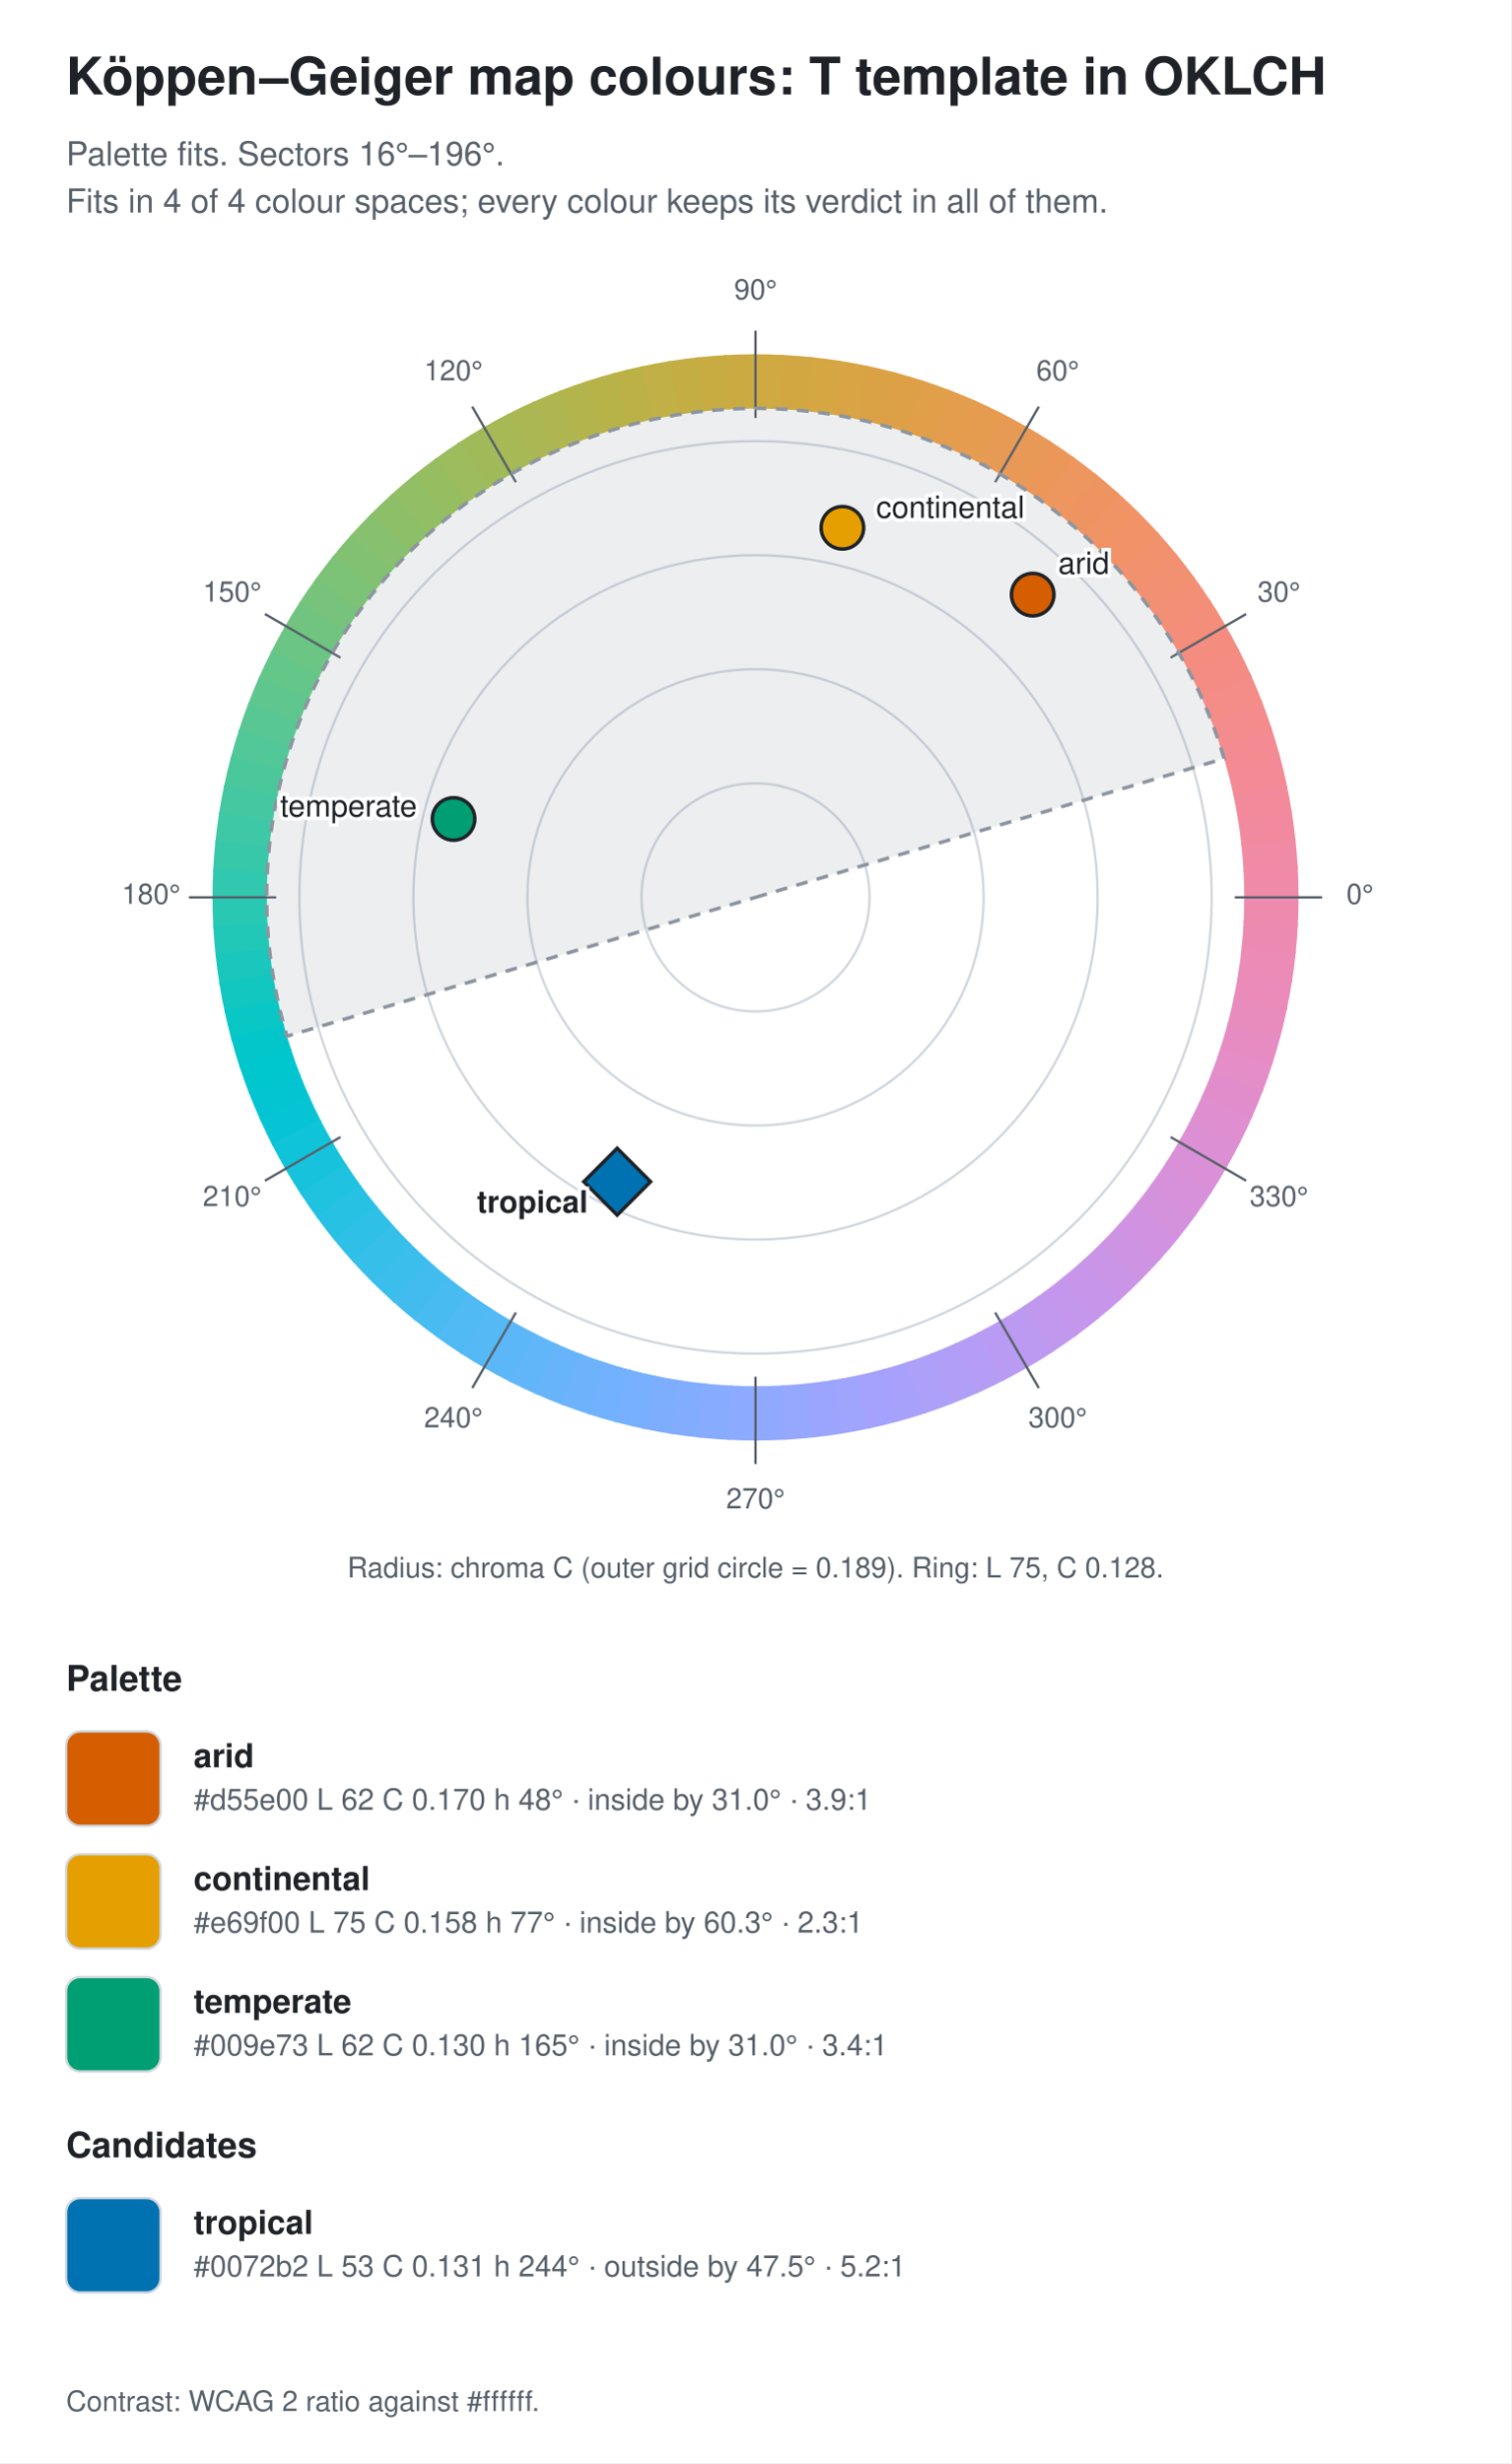
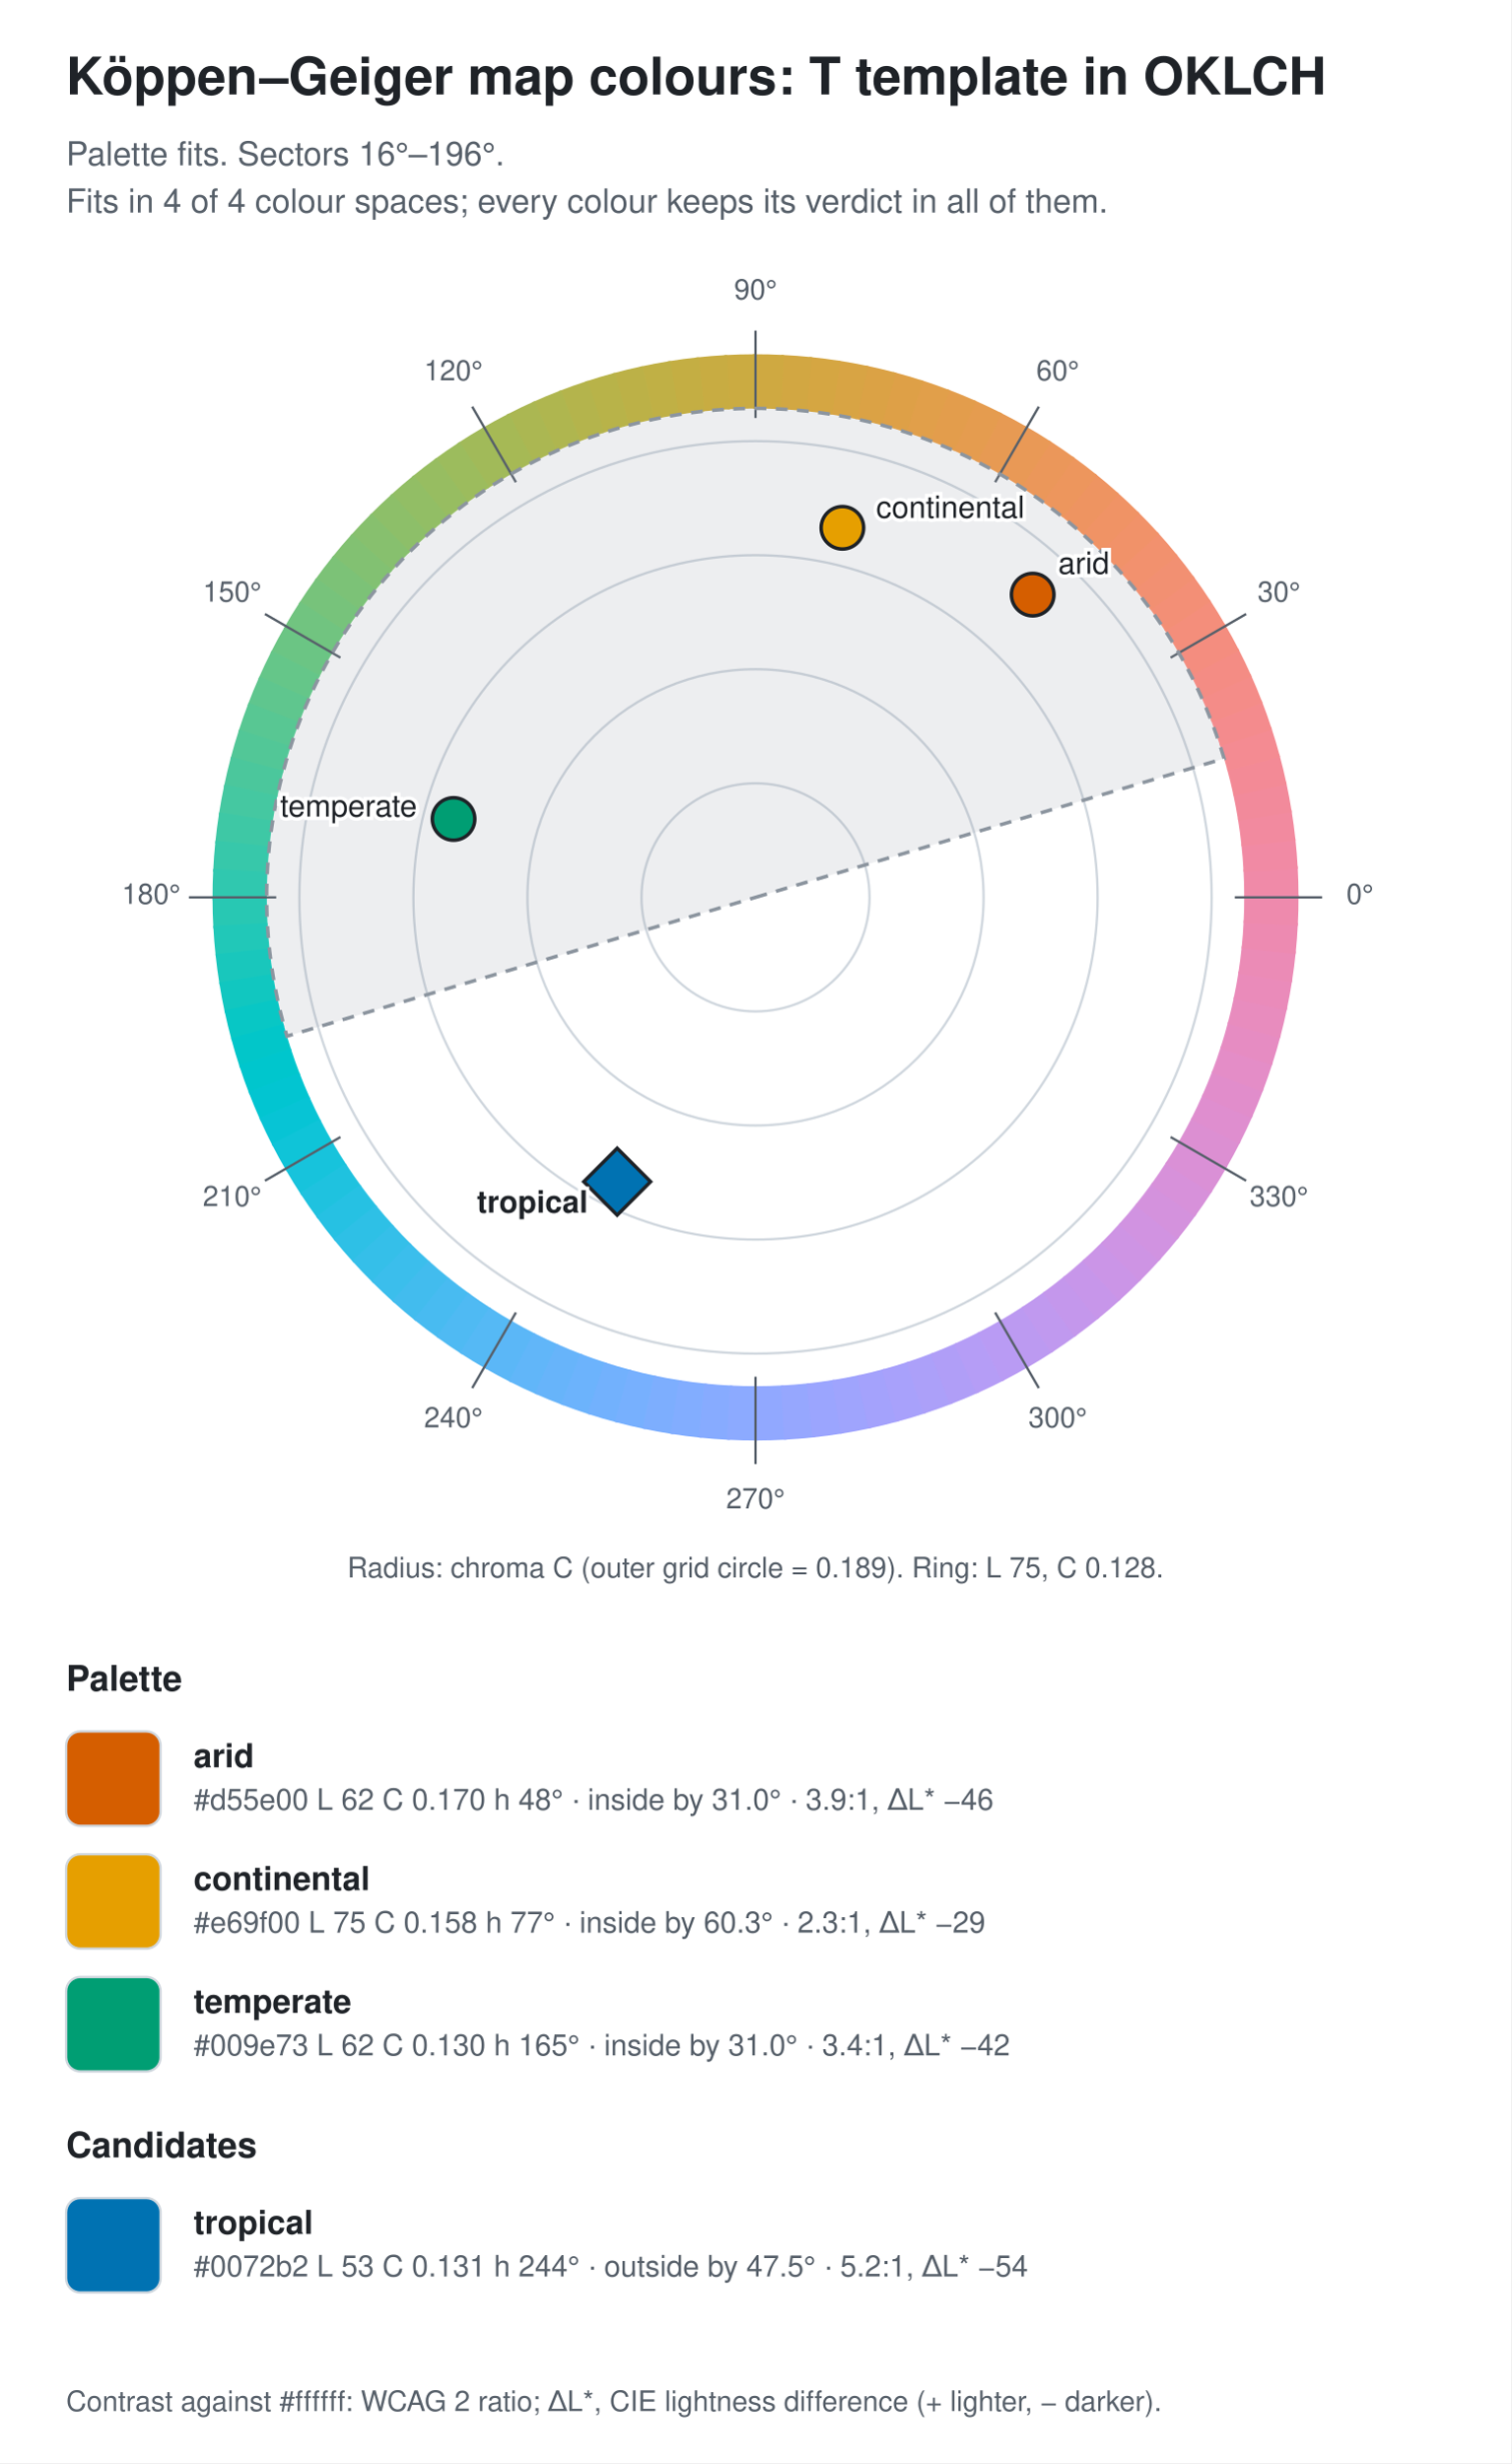
<svg xmlns="http://www.w3.org/2000/svg" width="640" height="1043" viewBox="0 0 640 1043" font-family="-apple-system, 'Segoe UI', Helvetica, Arial, sans-serif">
  <rect width="640" height="1043" fill="#ffffff" />
  <text x="28" y="40" fill="#1f2328" font-size="22" font-weight="600">Köppen–Geiger map colours: T template in OKLCH</text>
  <g transform="translate(320,380)">
    <path d="M 230.00 -0.00 A 230 230 0 0 0 229.62 -13.24 L 206.66 -11.92 A 207.0 207.0 0 0 1 207.00 -0.00 Z" fill="#f08aa8" />
    <path d="M 229.68 -12.04 A 230 230 0 0 0 228.61 -25.24 L 205.75 -22.72 A 207.0 207.0 0 0 1 206.72 -10.83 Z" fill="#f18aa4" />
    <path d="M 228.74 -24.04 A 230 230 0 0 0 226.98 -37.17 L 204.28 -33.45 A 207.0 207.0 0 0 1 205.87 -21.64 Z" fill="#f28a9f" />
    <path d="M 227.17 -35.98 A 230 230 0 0 0 224.72 -49.00 L 202.25 -44.10 A 207.0 207.0 0 0 1 204.45 -32.38 Z" fill="#f28a9b" />
    <path d="M 224.97 -47.82 A 230 230 0 0 0 221.85 -60.69 L 199.66 -54.62 A 207.0 207.0 0 0 1 202.48 -43.04 Z" fill="#f38a96" />
    <path d="M 222.16 -59.53 A 230 230 0 0 0 218.37 -72.22 L 196.53 -65.00 A 207.0 207.0 0 0 1 199.95 -53.58 Z" fill="#f48b92" />
    <path d="M 218.74 -71.07 A 230 230 0 0 0 214.29 -83.55 L 192.86 -75.19 A 207.0 207.0 0 0 1 196.87 -63.97 Z" fill="#f48b8d" />
    <path d="M 214.72 -82.42 A 230 230 0 0 0 209.62 -94.65 L 188.66 -85.18 A 207.0 207.0 0 0 1 193.25 -74.18 Z" fill="#f48c88" />
    <path d="M 210.12 -93.55 A 230 230 0 0 0 204.38 -105.49 L 183.94 -94.94 A 207.0 207.0 0 0 1 189.10 -84.19 Z" fill="#f48c84" />
    <path d="M 204.93 -104.42 A 230 230 0 0 0 198.58 -116.04 L 178.72 -104.44 A 207.0 207.0 0 0 1 184.44 -93.98 Z" fill="#f48d7f" />
    <path d="M 199.19 -115.00 A 230 230 0 0 0 192.24 -126.28 L 173.01 -113.65 A 207.0 207.0 0 0 1 179.27 -103.50 Z" fill="#f48e7b" />
    <path d="M 192.89 -125.27 A 230 230 0 0 0 185.36 -136.16 L 166.83 -122.55 A 207.0 207.0 0 0 1 173.60 -112.74 Z" fill="#f38f76" />
    <path d="M 186.07 -135.19 A 230 230 0 0 0 177.98 -145.68 L 160.18 -131.11 A 207.0 207.0 0 0 1 167.47 -121.67 Z" fill="#f29072" />
    <path d="M 178.74 -144.74 A 230 230 0 0 0 170.12 -154.79 L 153.10 -139.31 A 207.0 207.0 0 0 1 160.87 -130.27 Z" fill="#f2916e" />
    <path d="M 170.92 -153.90 A 230 230 0 0 0 161.78 -163.48 L 145.60 -147.14 A 207.0 207.0 0 0 1 153.83 -138.51 Z" fill="#f19269" />
    <path d="M 162.63 -162.63 A 230 230 0 0 0 153.00 -171.73 L 137.70 -154.55 A 207.0 207.0 0 0 1 146.37 -146.37 Z" fill="#f09365" />
    <path d="M 153.90 -170.92 A 230 230 0 0 0 143.81 -179.50 L 129.43 -161.55 A 207.0 207.0 0 0 1 138.51 -153.83 Z" fill="#ee9461" />
    <path d="M 144.74 -178.74 A 230 230 0 0 0 134.21 -186.78 L 120.79 -168.10 A 207.0 207.0 0 0 1 130.27 -160.87 Z" fill="#ed965d" />
    <path d="M 135.19 -186.07 A 230 230 0 0 0 124.26 -193.55 L 111.83 -174.19 A 207.0 207.0 0 0 1 121.67 -167.47 Z" fill="#eb975a" />
    <path d="M 125.27 -192.89 A 230 230 0 0 0 113.96 -199.79 L 102.56 -179.81 A 207.0 207.0 0 0 1 112.74 -173.60 Z" fill="#e99956" />
    <path d="M 115.00 -199.19 A 230 230 0 0 0 103.34 -205.48 L 93.01 -184.93 A 207.0 207.0 0 0 1 103.50 -179.27 Z" fill="#e79a53" />
    <path d="M 104.42 -204.93 A 230 230 0 0 0 92.45 -210.60 L 83.20 -189.54 A 207.0 207.0 0 0 1 93.98 -184.44 Z" fill="#e59c4f" />
    <path d="M 93.55 -210.12 A 230 230 0 0 0 81.30 -215.15 L 73.17 -193.64 A 207.0 207.0 0 0 1 84.19 -189.10 Z" fill="#e39d4c" />
    <path d="M 82.42 -214.72 A 230 230 0 0 0 69.93 -219.11 L 62.93 -197.20 A 207.0 207.0 0 0 1 74.18 -193.25 Z" fill="#e19f4a" />
    <path d="M 71.07 -218.74 A 230 230 0 0 0 58.36 -222.47 L 52.53 -200.22 A 207.0 207.0 0 0 1 63.97 -196.87 Z" fill="#dea047" />
    <path d="M 59.53 -222.16 A 230 230 0 0 0 46.64 -225.22 L 41.98 -202.70 A 207.0 207.0 0 0 1 53.58 -199.95 Z" fill="#dba245" />
    <path d="M 47.82 -224.97 A 230 230 0 0 0 34.79 -227.35 L 31.31 -204.62 A 207.0 207.0 0 0 1 43.04 -202.48 Z" fill="#d8a444" />
    <path d="M 35.98 -227.17 A 230 230 0 0 0 22.84 -228.86 L 20.56 -205.98 A 207.0 207.0 0 0 1 32.38 -204.45 Z" fill="#d5a642" />
    <path d="M 24.04 -228.74 A 230 230 0 0 0 10.83 -229.74 L 9.75 -206.77 A 207.0 207.0 0 0 1 21.64 -205.87 Z" fill="#d2a742" />
    <path d="M 12.04 -229.68 A 230 230 0 0 0 -1.20 -230.00 L -1.08 -207.00 A 207.0 207.0 0 0 1 10.83 -206.72 Z" fill="#cfa941" />
    <path d="M 0.00 -230.00 A 230 230 0 0 0 -13.24 -229.62 L -11.92 -206.66 A 207.0 207.0 0 0 1 0.00 -207.00 Z" fill="#cbab41" />
    <path d="M -12.04 -229.68 A 230 230 0 0 0 -25.24 -228.61 L -22.72 -205.75 A 207.0 207.0 0 0 1 -10.83 -206.72 Z" fill="#c8ac42" />
    <path d="M -24.04 -228.74 A 230 230 0 0 0 -37.17 -226.98 L -33.45 -204.28 A 207.0 207.0 0 0 1 -21.64 -205.87 Z" fill="#c4ae43" />
    <path d="M -35.98 -227.17 A 230 230 0 0 0 -49.00 -224.72 L -44.10 -202.25 A 207.0 207.0 0 0 1 -32.38 -204.45 Z" fill="#c0b045" />
    <path d="M -47.82 -224.97 A 230 230 0 0 0 -60.69 -221.85 L -54.62 -199.66 A 207.0 207.0 0 0 1 -43.04 -202.48 Z" fill="#bcb147" />
    <path d="M -59.53 -222.16 A 230 230 0 0 0 -72.22 -218.37 L -65.00 -196.53 A 207.0 207.0 0 0 1 -53.58 -199.95 Z" fill="#b8b349" />
    <path d="M -71.07 -218.74 A 230 230 0 0 0 -83.55 -214.29 L -75.19 -192.86 A 207.0 207.0 0 0 1 -63.97 -196.87 Z" fill="#b4b44c" />
    <path d="M -82.42 -214.72 A 230 230 0 0 0 -94.65 -209.62 L -85.18 -188.66 A 207.0 207.0 0 0 1 -74.18 -193.25 Z" fill="#afb64f" />
    <path d="M -93.55 -210.12 A 230 230 0 0 0 -105.49 -204.38 L -94.94 -183.94 A 207.0 207.0 0 0 1 -84.19 -189.10 Z" fill="#abb752" />
    <path d="M -104.42 -204.93 A 230 230 0 0 0 -116.04 -198.58 L -104.44 -178.72 A 207.0 207.0 0 0 1 -93.98 -184.44 Z" fill="#a6b955" />
    <path d="M -115.00 -199.19 A 230 230 0 0 0 -126.28 -192.24 L -113.65 -173.01 A 207.0 207.0 0 0 1 -103.50 -179.27 Z" fill="#a1ba59" />
    <path d="M -125.27 -192.89 A 230 230 0 0 0 -136.16 -185.36 L -122.55 -166.83 A 207.0 207.0 0 0 1 -112.74 -173.60 Z" fill="#9cbc5d" />
    <path d="M -135.19 -186.07 A 230 230 0 0 0 -145.68 -177.98 L -131.11 -160.18 A 207.0 207.0 0 0 1 -121.67 -167.47 Z" fill="#97bd61" />
    <path d="M -144.74 -178.74 A 230 230 0 0 0 -154.79 -170.12 L -139.31 -153.10 A 207.0 207.0 0 0 1 -130.27 -160.87 Z" fill="#92be65" />
    <path d="M -153.90 -170.92 A 230 230 0 0 0 -163.48 -161.78 L -147.14 -145.60 A 207.0 207.0 0 0 1 -138.51 -153.83 Z" fill="#8dbf69" />
    <path d="M -162.63 -162.63 A 230 230 0 0 0 -171.73 -153.00 L -154.55 -137.70 A 207.0 207.0 0 0 1 -146.37 -146.37 Z" fill="#87c06e" />
    <path d="M -170.92 -153.90 A 230 230 0 0 0 -179.50 -143.81 L -161.55 -129.43 A 207.0 207.0 0 0 1 -153.83 -138.51 Z" fill="#82c172" />
    <path d="M -178.74 -144.74 A 230 230 0 0 0 -186.78 -134.21 L -168.10 -120.79 A 207.0 207.0 0 0 1 -160.87 -130.27 Z" fill="#7cc277" />
    <path d="M -186.07 -135.19 A 230 230 0 0 0 -193.55 -124.26 L -174.19 -111.83 A 207.0 207.0 0 0 1 -167.47 -121.67 Z" fill="#77c37b" />
    <path d="M -192.89 -125.27 A 230 230 0 0 0 -199.79 -113.96 L -179.81 -102.56 A 207.0 207.0 0 0 1 -173.60 -112.74 Z" fill="#71c480" />
    <path d="M -199.19 -115.00 A 230 230 0 0 0 -205.48 -103.34 L -184.93 -93.01 A 207.0 207.0 0 0 1 -179.27 -103.50 Z" fill="#6bc584" />
    <path d="M -204.93 -104.42 A 230 230 0 0 0 -210.60 -92.45 L -189.54 -83.20 A 207.0 207.0 0 0 1 -184.44 -93.98 Z" fill="#65c689" />
    <path d="M -210.12 -93.55 A 230 230 0 0 0 -215.15 -81.30 L -193.64 -73.17 A 207.0 207.0 0 0 1 -189.10 -84.19 Z" fill="#5fc68e" />
    <path d="M -214.72 -82.42 A 230 230 0 0 0 -219.11 -69.93 L -197.20 -62.93 A 207.0 207.0 0 0 1 -193.25 -74.18 Z" fill="#58c793" />
    <path d="M -218.74 -71.07 A 230 230 0 0 0 -222.47 -58.36 L -200.22 -52.53 A 207.0 207.0 0 0 1 -196.87 -63.97 Z" fill="#52c797" />
    <path d="M -222.16 -59.53 A 230 230 0 0 0 -225.22 -46.64 L -202.70 -41.98 A 207.0 207.0 0 0 1 -199.95 -53.58 Z" fill="#4bc79c" />
    <path d="M -224.97 -47.82 A 230 230 0 0 0 -227.35 -34.79 L -204.62 -31.31 A 207.0 207.0 0 0 1 -202.48 -43.04 Z" fill="#45c8a1" />
    <path d="M -227.17 -35.98 A 230 230 0 0 0 -228.86 -22.84 L -205.98 -20.56 A 207.0 207.0 0 0 1 -204.45 -32.38 Z" fill="#3ec8a5" />
    <path d="M -228.74 -24.04 A 230 230 0 0 0 -229.74 -10.83 L -206.77 -9.75 A 207.0 207.0 0 0 1 -205.87 -21.64 Z" fill="#37c8aa" />
    <path d="M -229.68 -12.04 A 230 230 0 0 0 -230.00 1.20 L -207.00 1.08 A 207.0 207.0 0 0 1 -206.72 -10.83 Z" fill="#30c8af" />
    <path d="M -230.00 -0.00 A 230 230 0 0 0 -229.62 13.24 L -206.66 11.92 A 207.0 207.0 0 0 1 -207.00 -0.00 Z" fill="#28c8b3" />
    <path d="M -229.68 12.04 A 230 230 0 0 0 -228.61 25.24 L -205.75 22.72 A 207.0 207.0 0 0 1 -206.72 10.83 Z" fill="#21c8b8" />
    <path d="M -228.74 24.04 A 230 230 0 0 0 -226.98 37.17 L -204.28 33.45 A 207.0 207.0 0 0 1 -205.87 21.64 Z" fill="#19c7bc" />
    <path d="M -227.17 35.98 A 230 230 0 0 0 -224.72 49.00 L -202.25 44.10 A 207.0 207.0 0 0 1 -204.45 32.38 Z" fill="#11c7c0" />
    <path d="M -224.97 47.82 A 230 230 0 0 0 -221.85 60.69 L -199.66 54.62 A 207.0 207.0 0 0 1 -202.48 43.04 Z" fill="#08c7c5" />
    <path d="M -222.16 59.53 A 230 230 0 0 0 -218.37 72.22 L -196.53 65.00 A 207.0 207.0 0 0 1 -199.95 53.58 Z" fill="#02c6c9" />
    <path d="M -218.74 71.07 A 230 230 0 0 0 -214.29 83.55 L -192.86 75.19 A 207.0 207.0 0 0 1 -196.87 63.97 Z" fill="#00c6cd" />
    <path d="M -214.72 82.42 A 230 230 0 0 0 -209.62 94.65 L -188.66 85.18 A 207.0 207.0 0 0 1 -193.25 74.18 Z" fill="#02c5d1" />
    <path d="M -210.12 93.55 A 230 230 0 0 0 -204.38 105.49 L -183.94 94.94 A 207.0 207.0 0 0 1 -189.10 84.19 Z" fill="#07c4d5" />
    <path d="M -204.93 104.42 A 230 230 0 0 0 -198.58 116.04 L -178.72 104.44 A 207.0 207.0 0 0 1 -184.44 93.98 Z" fill="#0fc4d8" />
    <path d="M -199.19 115.00 A 230 230 0 0 0 -192.24 126.28 L -173.01 113.65 A 207.0 207.0 0 0 1 -179.27 103.50 Z" fill="#17c3dc" />
    <path d="M -192.89 125.27 A 230 230 0 0 0 -185.36 136.16 L -166.83 122.55 A 207.0 207.0 0 0 1 -173.60 112.74 Z" fill="#1fc2df" />
    <path d="M -186.07 135.19 A 230 230 0 0 0 -177.98 145.68 L -160.18 131.11 A 207.0 207.0 0 0 1 -167.47 121.67 Z" fill="#26c1e3" />
    <path d="M -178.74 144.74 A 230 230 0 0 0 -170.12 154.79 L -153.10 139.31 A 207.0 207.0 0 0 1 -160.87 130.27 Z" fill="#2ec0e6" />
    <path d="M -170.92 153.90 A 230 230 0 0 0 -161.78 163.48 L -145.60 147.14 A 207.0 207.0 0 0 1 -153.83 138.51 Z" fill="#35bfe9" />
    <path d="M -162.63 162.63 A 230 230 0 0 0 -153.00 171.73 L -137.70 154.55 A 207.0 207.0 0 0 1 -146.37 146.37 Z" fill="#3bbeec" />
    <path d="M -153.90 170.92 A 230 230 0 0 0 -143.81 179.50 L -129.43 161.55 A 207.0 207.0 0 0 1 -138.51 153.83 Z" fill="#42bcee" />
    <path d="M -144.74 178.74 A 230 230 0 0 0 -134.21 186.78 L -120.79 168.10 A 207.0 207.0 0 0 1 -130.27 160.87 Z" fill="#48bbf1" />
    <path d="M -135.19 186.07 A 230 230 0 0 0 -124.26 193.55 L -111.83 174.19 A 207.0 207.0 0 0 1 -121.67 167.47 Z" fill="#4fbaf3" />
    <path d="M -125.27 192.89 A 230 230 0 0 0 -113.96 199.79 L -102.56 179.81 A 207.0 207.0 0 0 1 -112.74 173.60 Z" fill="#55b9f5" />
    <path d="M -115.00 199.19 A 230 230 0 0 0 -103.34 205.48 L -93.01 184.93 A 207.0 207.0 0 0 1 -103.50 179.27 Z" fill="#5bb7f7" />
    <path d="M -104.42 204.93 A 230 230 0 0 0 -92.45 210.60 L -83.20 189.54 A 207.0 207.0 0 0 1 -93.98 184.44 Z" fill="#61b6f9" />
    <path d="M -93.55 210.12 A 230 230 0 0 0 -81.30 215.15 L -73.17 193.64 A 207.0 207.0 0 0 1 -84.19 189.10 Z" fill="#67b4fa" />
    <path d="M -82.42 214.72 A 230 230 0 0 0 -69.93 219.11 L -62.93 197.20 A 207.0 207.0 0 0 1 -74.18 193.25 Z" fill="#6cb3fc" />
    <path d="M -71.07 218.74 A 230 230 0 0 0 -58.36 222.47 L -52.53 200.22 A 207.0 207.0 0 0 1 -63.97 196.87 Z" fill="#72b1fd" />
    <path d="M -59.53 222.16 A 230 230 0 0 0 -46.64 225.22 L -41.98 202.70 A 207.0 207.0 0 0 1 -53.58 199.95 Z" fill="#77b0fe" />
    <path d="M -47.82 224.97 A 230 230 0 0 0 -34.79 227.35 L -31.31 204.62 A 207.0 207.0 0 0 1 -43.04 202.48 Z" fill="#7daefe" />
    <path d="M -35.98 227.17 A 230 230 0 0 0 -22.84 228.86 L -20.56 205.98 A 207.0 207.0 0 0 1 -32.38 204.45 Z" fill="#82adff" />
    <path d="M -24.04 228.74 A 230 230 0 0 0 -10.83 229.74 L -9.75 206.77 A 207.0 207.0 0 0 1 -21.64 205.87 Z" fill="#87abff" />
    <path d="M -12.04 229.68 A 230 230 0 0 0 1.20 230.00 L 1.08 207.00 A 207.0 207.0 0 0 1 -10.83 206.72 Z" fill="#8caaff" />
    <path d="M -0.00 230.00 A 230 230 0 0 0 13.24 229.62 L 11.92 206.66 A 207.0 207.0 0 0 1 -0.00 207.00 Z" fill="#91a8ff" />
    <path d="M 12.04 229.68 A 230 230 0 0 0 25.24 228.61 L 22.72 205.75 A 207.0 207.0 0 0 1 10.83 206.72 Z" fill="#96a7fe" />
    <path d="M 24.04 228.74 A 230 230 0 0 0 37.17 226.98 L 33.45 204.28 A 207.0 207.0 0 0 1 21.64 205.87 Z" fill="#9ba5fe" />
    <path d="M 35.98 227.17 A 230 230 0 0 0 49.00 224.72 L 44.10 202.25 A 207.0 207.0 0 0 1 32.38 204.45 Z" fill="#9fa4fd" />
    <path d="M 47.82 224.97 A 230 230 0 0 0 60.69 221.85 L 54.62 199.66 A 207.0 207.0 0 0 1 43.04 202.48 Z" fill="#a4a2fc" />
    <path d="M 59.53 222.16 A 230 230 0 0 0 72.22 218.37 L 65.00 196.53 A 207.0 207.0 0 0 1 53.58 199.95 Z" fill="#a8a1fb" />
    <path d="M 71.07 218.74 A 230 230 0 0 0 83.55 214.29 L 75.19 192.86 A 207.0 207.0 0 0 1 63.97 196.87 Z" fill="#aca0f9" />
    <path d="M 82.42 214.72 A 230 230 0 0 0 94.65 209.62 L 85.18 188.66 A 207.0 207.0 0 0 1 74.18 193.25 Z" fill="#b09ef7" />
    <path d="M 93.55 210.12 A 230 230 0 0 0 105.49 204.38 L 94.94 183.94 A 207.0 207.0 0 0 1 84.19 189.10 Z" fill="#b59df6" />
    <path d="M 104.42 204.93 A 230 230 0 0 0 116.04 198.58 L 104.44 178.72 A 207.0 207.0 0 0 1 93.98 184.44 Z" fill="#b99bf4" />
    <path d="M 115.00 199.19 A 230 230 0 0 0 126.28 192.24 L 113.65 173.01 A 207.0 207.0 0 0 1 103.50 179.27 Z" fill="#bc9af1" />
    <path d="M 125.27 192.89 A 230 230 0 0 0 136.16 185.36 L 122.55 166.83 A 207.0 207.0 0 0 1 112.74 173.60 Z" fill="#c099ef" />
    <path d="M 135.19 186.07 A 230 230 0 0 0 145.68 177.98 L 131.11 160.18 A 207.0 207.0 0 0 1 121.67 167.47 Z" fill="#c497ec" />
    <path d="M 144.74 178.74 A 230 230 0 0 0 154.79 170.12 L 139.31 153.10 A 207.0 207.0 0 0 1 130.27 160.87 Z" fill="#c796ea" />
    <path d="M 153.90 170.92 A 230 230 0 0 0 163.48 161.78 L 147.14 145.60 A 207.0 207.0 0 0 1 138.51 153.83 Z" fill="#cb95e7" />
    <path d="M 162.63 162.63 A 230 230 0 0 0 171.73 153.00 L 154.55 137.70 A 207.0 207.0 0 0 1 146.37 146.37 Z" fill="#ce94e4" />
    <path d="M 170.92 153.90 A 230 230 0 0 0 179.50 143.81 L 161.55 129.43 A 207.0 207.0 0 0 1 153.83 138.51 Z" fill="#d193e1" />
    <path d="M 178.74 144.74 A 230 230 0 0 0 186.78 134.21 L 168.10 120.79 A 207.0 207.0 0 0 1 160.87 130.27 Z" fill="#d492dd" />
    <path d="M 186.07 135.19 A 230 230 0 0 0 193.55 124.26 L 174.19 111.83 A 207.0 207.0 0 0 1 167.47 121.67 Z" fill="#d791da" />
    <path d="M 192.89 125.27 A 230 230 0 0 0 199.79 113.96 L 179.81 102.56 A 207.0 207.0 0 0 1 173.60 112.74 Z" fill="#da90d6" />
    <path d="M 199.19 115.00 A 230 230 0 0 0 205.48 103.34 L 184.93 93.01 A 207.0 207.0 0 0 1 179.27 103.50 Z" fill="#dc8fd2" />
    <path d="M 204.93 104.42 A 230 230 0 0 0 210.60 92.45 L 189.54 83.20 A 207.0 207.0 0 0 1 184.44 93.98 Z" fill="#df8ecf" />
    <path d="M 210.12 93.55 A 230 230 0 0 0 215.15 81.30 L 193.64 73.17 A 207.0 207.0 0 0 1 189.10 84.19 Z" fill="#e18dcb" />
    <path d="M 214.72 82.42 A 230 230 0 0 0 219.11 69.93 L 197.20 62.93 A 207.0 207.0 0 0 1 193.25 74.18 Z" fill="#e48dc7" />
    <path d="M 218.74 71.07 A 230 230 0 0 0 222.47 58.36 L 200.22 52.53 A 207.0 207.0 0 0 1 196.87 63.97 Z" fill="#e68cc2" />
    <path d="M 222.16 59.53 A 230 230 0 0 0 225.22 46.64 L 202.70 41.98 A 207.0 207.0 0 0 1 199.95 53.58 Z" fill="#e88cbe" />
    <path d="M 224.97 47.82 A 230 230 0 0 0 227.35 34.79 L 204.62 31.31 A 207.0 207.0 0 0 1 202.48 43.04 Z" fill="#ea8bba" />
    <path d="M 227.17 35.98 A 230 230 0 0 0 228.86 22.84 L 205.98 20.56 A 207.0 207.0 0 0 1 204.45 32.38 Z" fill="#eb8bb6" />
    <path d="M 228.74 24.04 A 230 230 0 0 0 229.74 10.83 L 206.77 9.75 A 207.0 207.0 0 0 1 205.87 21.64 Z" fill="#ed8ab1" />
    <path d="M 229.68 12.04 A 230 230 0 0 0 230.00 -1.20 L 207.00 -1.08 A 207.0 207.0 0 0 1 206.72 10.83 Z" fill="#ee8aad" />
    <circle r="48.3" fill="none" stroke="#d0d7de" stroke-width="1" />
    <circle r="96.6" fill="none" stroke="#d0d7de" stroke-width="1" />
    <circle r="144.9" fill="none" stroke="#d0d7de" stroke-width="1" />
    <circle r="193.2" fill="none" stroke="#d0d7de" stroke-width="1" />
    <line x1="203.0" y1="-0.0" x2="240.0" y2="-0.0" stroke="#57606a" stroke-width="1" />
    <text x="256.0" y="-0.0" fill="#57606a" font-size="12" text-anchor="middle" dominant-baseline="central">0°</text>
    <line x1="175.8" y1="-101.5" x2="207.8" y2="-120.0" stroke="#57606a" stroke-width="1" />
    <text x="221.7" y="-128.0" fill="#57606a" font-size="12" text-anchor="middle" dominant-baseline="central">30°</text>
    <line x1="101.5" y1="-175.8" x2="120.0" y2="-207.8" stroke="#57606a" stroke-width="1" />
    <text x="128.0" y="-221.7" fill="#57606a" font-size="12" text-anchor="middle" dominant-baseline="central">60°</text>
    <line x1="0.0" y1="-203.0" x2="0.0" y2="-240.0" stroke="#57606a" stroke-width="1" />
    <text x="0.0" y="-256.0" fill="#57606a" font-size="12" text-anchor="middle" dominant-baseline="central">90°</text>
    <line x1="-101.5" y1="-175.8" x2="-120.0" y2="-207.8" stroke="#57606a" stroke-width="1" />
    <text x="-128.0" y="-221.7" fill="#57606a" font-size="12" text-anchor="middle" dominant-baseline="central">120°</text>
    <line x1="-175.8" y1="-101.5" x2="-207.8" y2="-120.0" stroke="#57606a" stroke-width="1" />
    <text x="-221.7" y="-128.0" fill="#57606a" font-size="12" text-anchor="middle" dominant-baseline="central">150°</text>
    <line x1="-203.0" y1="-0.0" x2="-240.0" y2="-0.0" stroke="#57606a" stroke-width="1" />
    <text x="-256.0" y="-0.0" fill="#57606a" font-size="12" text-anchor="middle" dominant-baseline="central">180°</text>
    <line x1="-175.8" y1="101.5" x2="-207.8" y2="120.0" stroke="#57606a" stroke-width="1" />
    <text x="-221.7" y="128.0" fill="#57606a" font-size="12" text-anchor="middle" dominant-baseline="central">210°</text>
    <line x1="-101.5" y1="175.8" x2="-120.0" y2="207.8" stroke="#57606a" stroke-width="1" />
    <text x="-128.0" y="221.7" fill="#57606a" font-size="12" text-anchor="middle" dominant-baseline="central">240°</text>
    <line x1="-0.0" y1="203.0" x2="-0.0" y2="240.0" stroke="#57606a" stroke-width="1" />
    <text x="-0.0" y="256.0" fill="#57606a" font-size="12" text-anchor="middle" dominant-baseline="central">270°</text>
    <line x1="101.5" y1="175.8" x2="120.0" y2="207.8" stroke="#57606a" stroke-width="1" />
    <text x="128.0" y="221.7" fill="#57606a" font-size="12" text-anchor="middle" dominant-baseline="central">300°</text>
    <line x1="175.8" y1="101.5" x2="207.8" y2="120.0" stroke="#57606a" stroke-width="1" />
    <text x="221.7" y="128.0" fill="#57606a" font-size="12" text-anchor="middle" dominant-baseline="central">330°</text>
    <path d="M 0 0 L 198.48 -58.79 A 207.0 207.0 0 0 0 -198.48 58.79 Z" fill="#8c959f" fill-opacity="0.16" stroke="#8c959f" stroke-width="1.5" stroke-dasharray="5 4" />
    <circle cx="117.4" cy="-128.2" r="9" fill="#d55e00" stroke="#1f2328" stroke-width="1.5" />
    <circle cx="36.8" cy="-156.5" r="9" fill="#e69f00" stroke="#1f2328" stroke-width="1.5" />
    <circle cx="-127.9" cy="-33.2" r="9" fill="#009e73" stroke="#1f2328" stroke-width="1.5" />
    <rect x="-68.6" y="110.4" width="20" height="20" transform="rotate(45 -58.6 120.4)" fill="#0072b2" stroke="#1f2328" stroke-width="1.5" />
    <text x="128.2" y="-140.0" fill="#1f2328" font-size="13" font-weight="400" text-anchor="start" dominant-baseline="central" paint-order="stroke" stroke="#ffffff" stroke-width="3">arid</text>
    <text x="51.1" y="-163.7" fill="#1f2328" font-size="13" font-weight="400" text-anchor="start" dominant-baseline="central" paint-order="stroke" stroke="#ffffff" stroke-width="3">continental</text>
    <text x="-143.4" y="-37.2" fill="#1f2328" font-size="13" font-weight="400" text-anchor="end" dominant-baseline="central" paint-order="stroke" stroke="#ffffff" stroke-width="3">temperate</text>
    <text x="-71.0" y="130.5" fill="#1f2328" font-size="13" font-weight="600" text-anchor="end" dominant-baseline="central" paint-order="stroke" stroke="#ffffff" stroke-width="3">tropical</text>
  </g>
  <text x="320" y="668" fill="#57606a" font-size="12" text-anchor="middle">Radius: chroma C (outer grid circle = 0.189). Ring: L 75, C 0.128.</text>
  <text x="28" y="70" fill="#57606a" font-size="14">Palette fits. Sectors 16°–196°.</text>
  <text x="28" y="90" fill="#57606a" font-size="14">Fits in 4 of 4 colour spaces; every colour keeps its verdict in all of them.</text>
  <text x="28" y="716" fill="#1f2328" font-size="15" font-weight="600">Palette</text>
  <rect x="28" y="733.2" width="40" height="40" rx="6" fill="#d55e00" stroke="#d0d7de" />
  <text x="82" y="748.4" fill="#1f2328" font-size="14" font-weight="600">arid</text>
-   <text x="82" y="766.4" fill="#57606a" font-size="12.5">#d55e00  L 62  C 0.170  h 48°  ·  inside by 31.0°  ·  3.9:1</text>
+   <text x="82" y="766.4" fill="#57606a" font-size="12.5">#d55e00  L 62  C 0.170  h 48°  ·  inside by 31.0°  ·  3.9:1, ΔL* −46</text>
  <rect x="28" y="785.2" width="40" height="40" rx="6" fill="#e69f00" stroke="#d0d7de" />
  <text x="82" y="800.4" fill="#1f2328" font-size="14" font-weight="600">continental</text>
-   <text x="82" y="818.4" fill="#57606a" font-size="12.5">#e69f00  L 75  C 0.158  h 77°  ·  inside by 60.3°  ·  2.3:1</text>
+   <text x="82" y="818.4" fill="#57606a" font-size="12.5">#e69f00  L 75  C 0.158  h 77°  ·  inside by 60.3°  ·  2.3:1, ΔL* −29</text>
  <rect x="28" y="837.2" width="40" height="40" rx="6" fill="#009e73" stroke="#d0d7de" />
  <text x="82" y="852.4" fill="#1f2328" font-size="14" font-weight="600">temperate</text>
-   <text x="82" y="870.4" fill="#57606a" font-size="12.5">#009e73  L 62  C 0.130  h 165°  ·  inside by 31.0°  ·  3.4:1</text>
+   <text x="82" y="870.4" fill="#57606a" font-size="12.5">#009e73  L 62  C 0.130  h 165°  ·  inside by 31.0°  ·  3.4:1, ΔL* −42</text>
  <text x="28" y="913.6" fill="#1f2328" font-size="15" font-weight="600">Candidates</text>
  <rect x="28" y="930.8" width="40" height="40" rx="6" fill="#0072b2" stroke="#d0d7de" />
  <text x="82" y="946.0" fill="#1f2328" font-size="14" font-weight="600">tropical</text>
-   <text x="82" y="964.0" fill="#57606a" font-size="12.5">#0072b2  L 53  C 0.131  h 244°  ·  outside by 47.5°  ·  5.2:1</text>
-   <text x="28" y="1021" fill="#57606a" font-size="12">Contrast: WCAG 2 ratio against #ffffff.</text>
+   <text x="82" y="964.0" fill="#57606a" font-size="12.5">#0072b2  L 53  C 0.131  h 244°  ·  outside by 47.5°  ·  5.2:1, ΔL* −54</text>
+   <text x="28" y="1021" fill="#57606a" font-size="12">Contrast against #ffffff: WCAG 2 ratio; ΔL*, CIE lightness difference (+ lighter, − darker).</text>
</svg>
